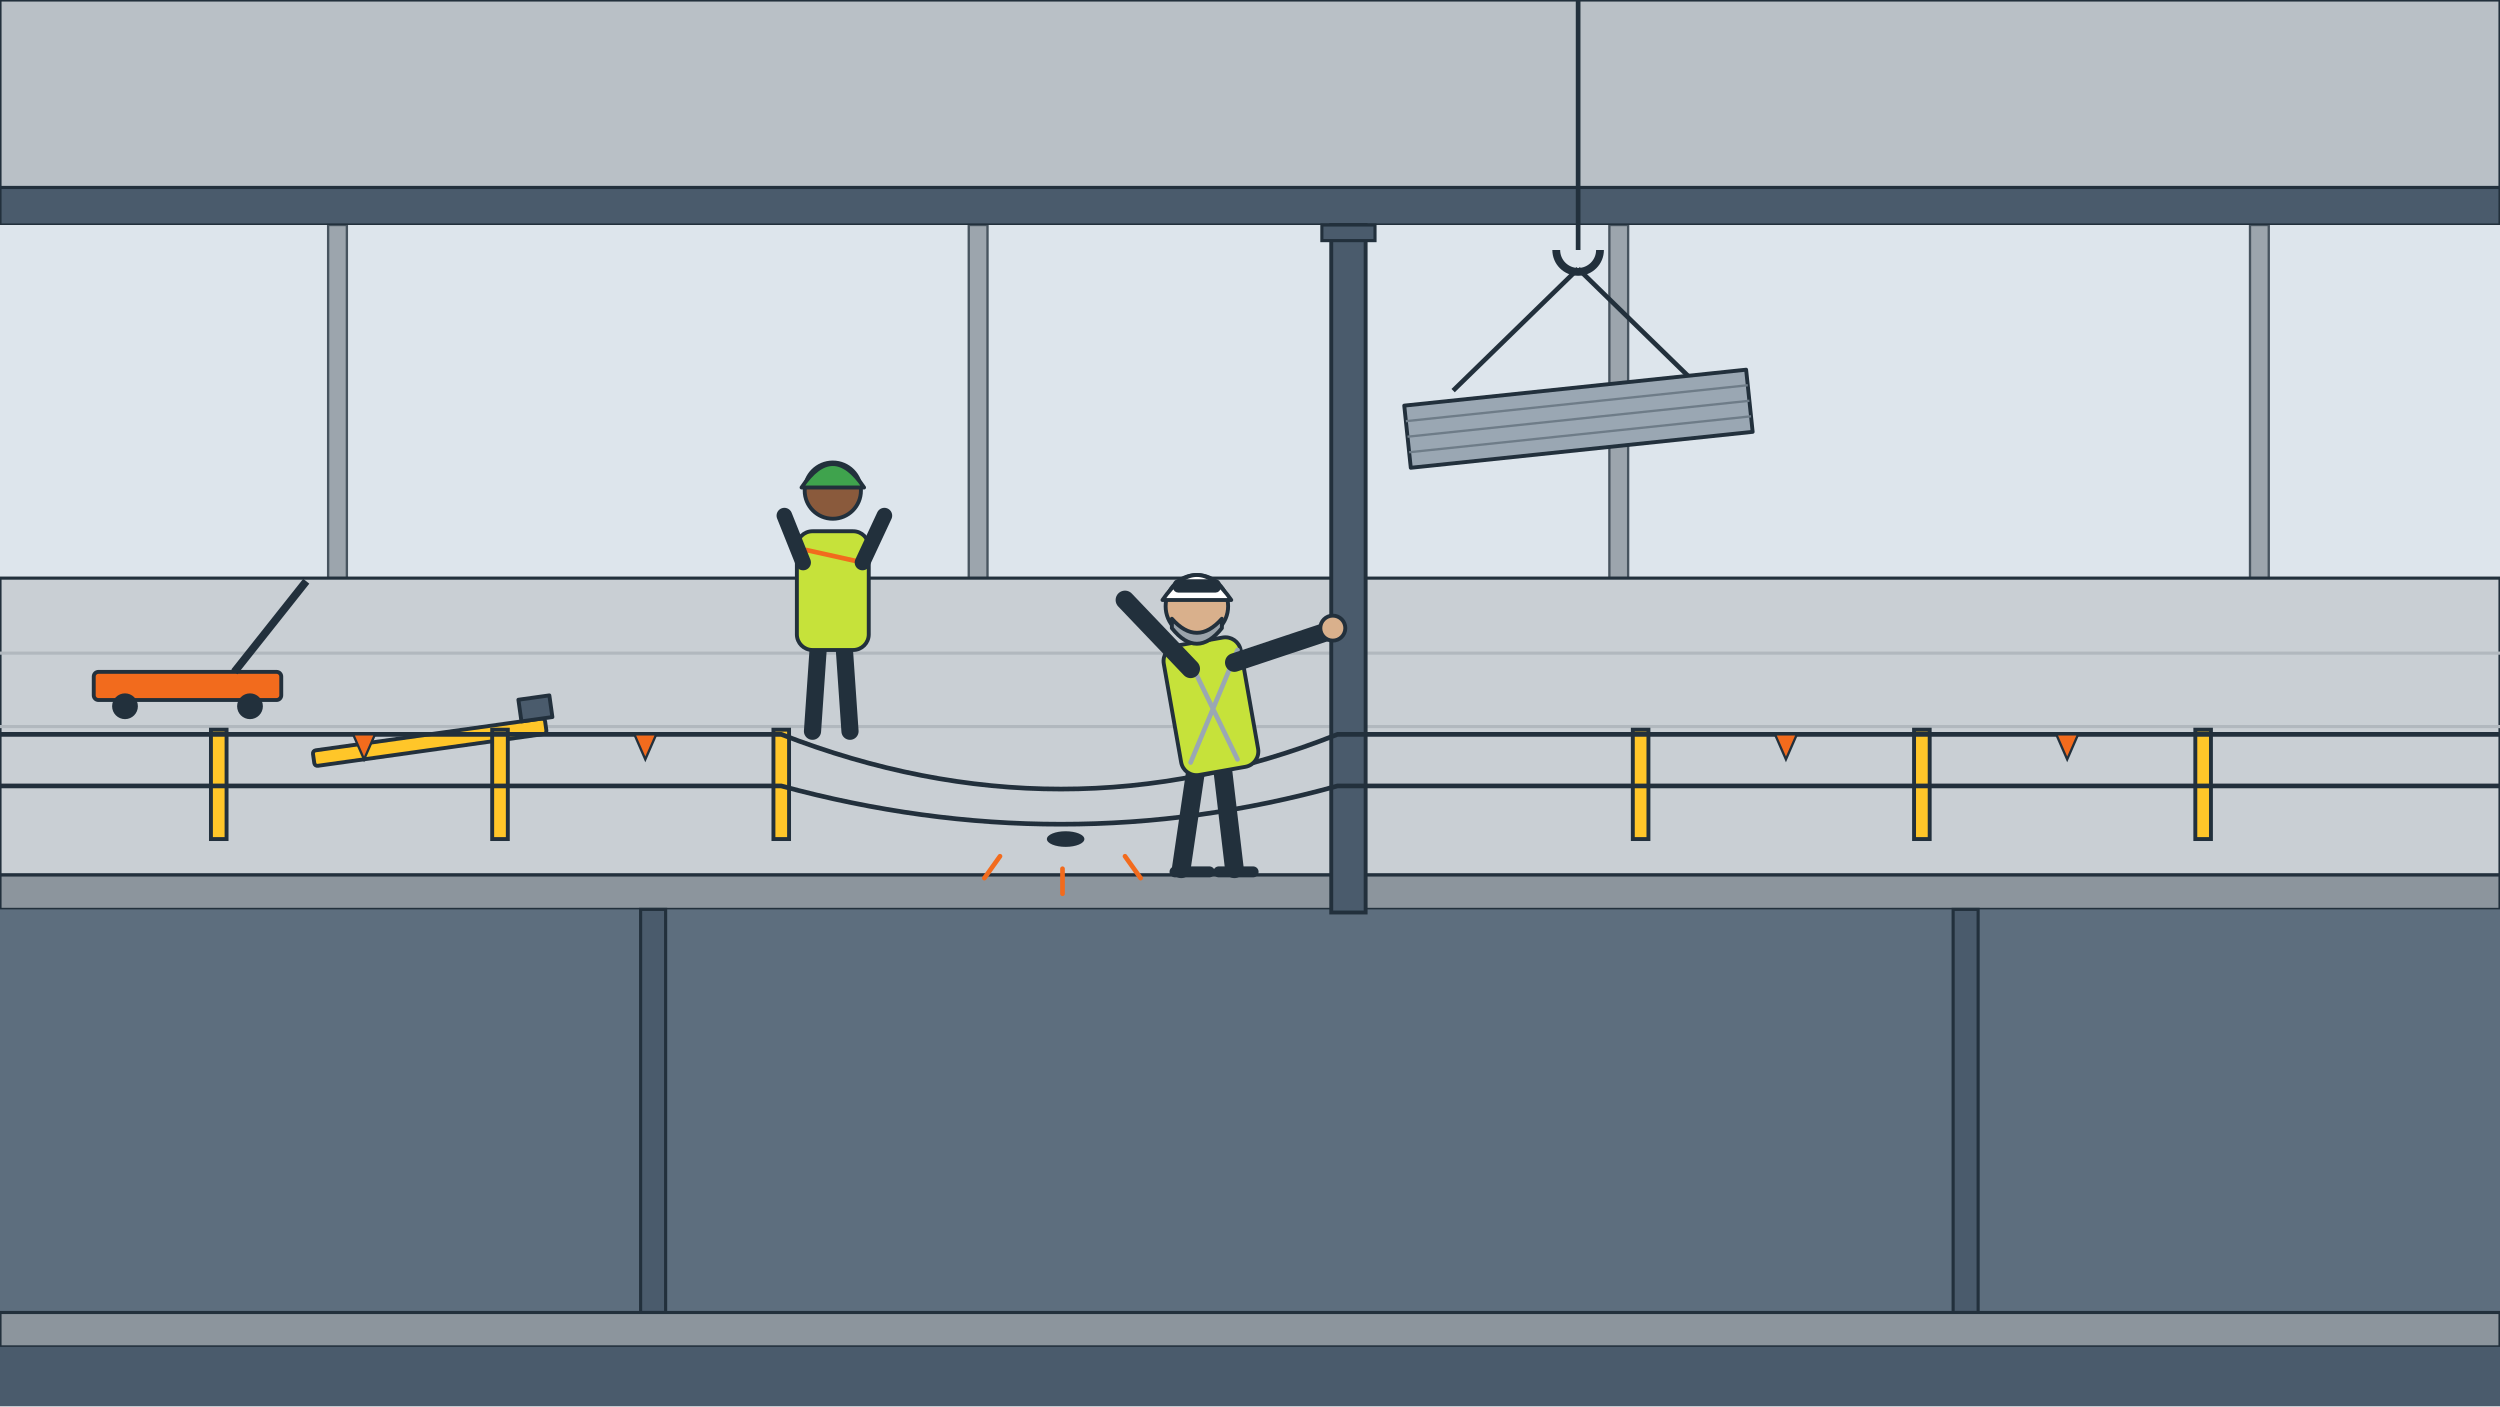
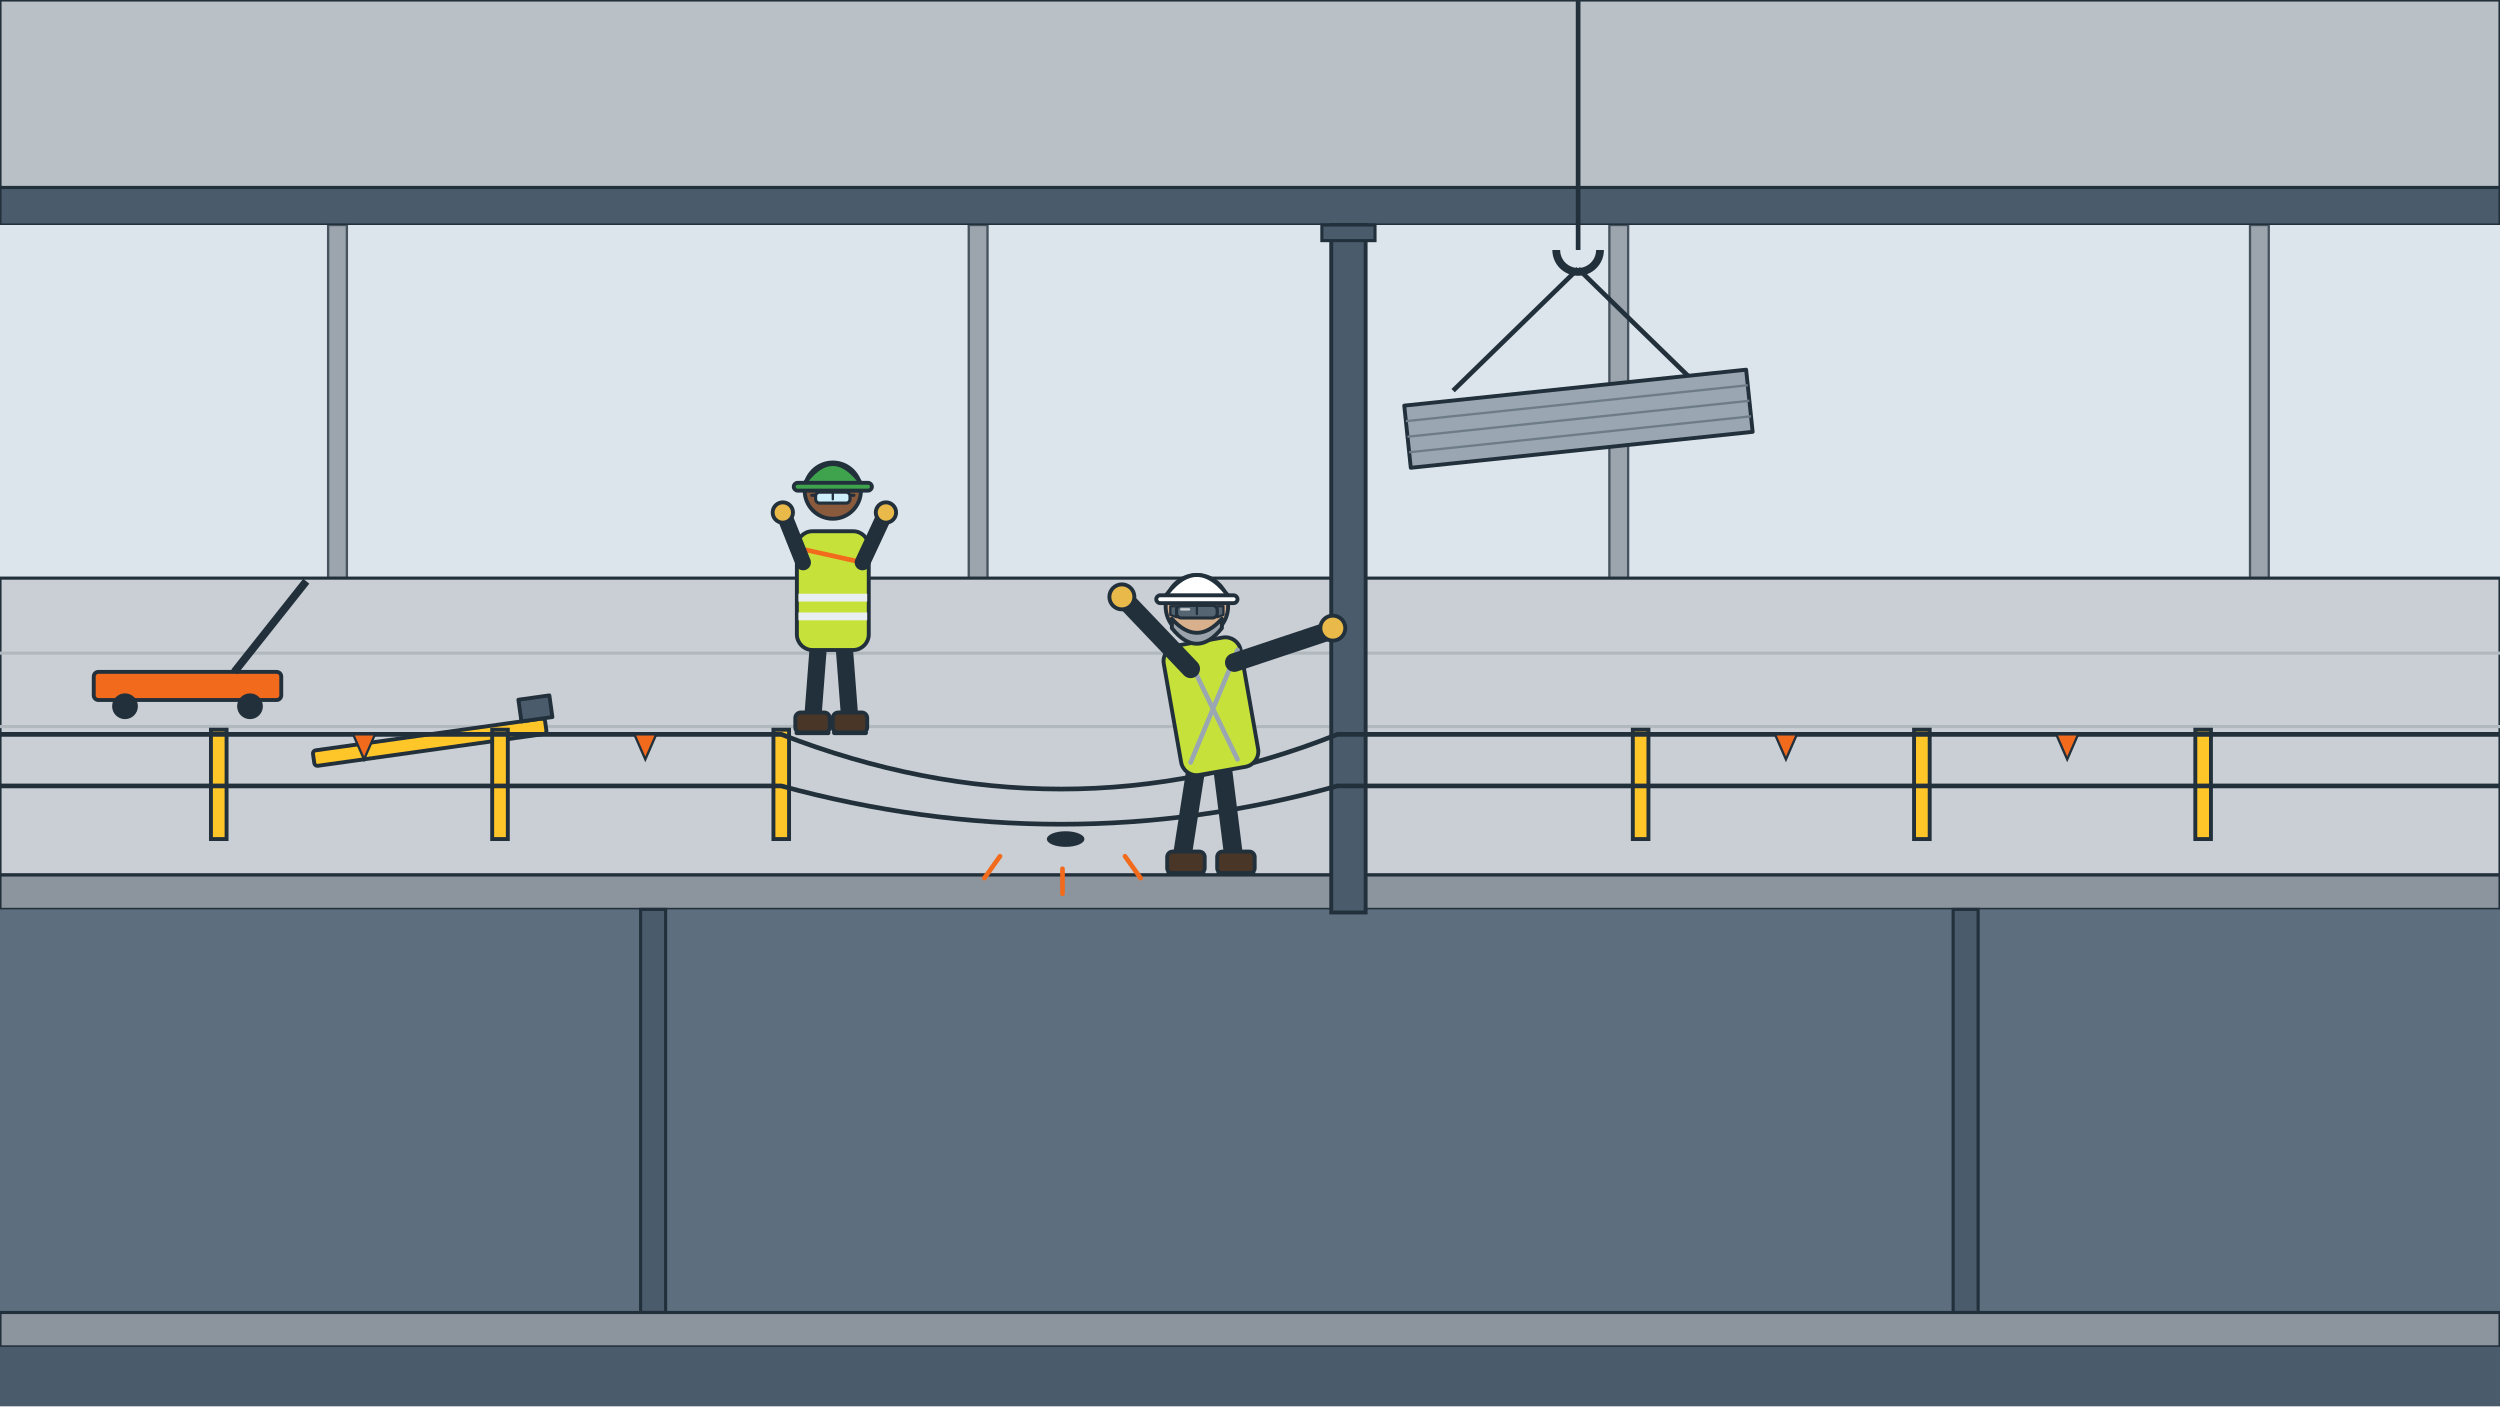
<svg xmlns="http://www.w3.org/2000/svg" viewBox="0 0 1600 900" role="img" aria-labelledby="t d">
  <defs>
    <linearGradient id="sky" x1="0" y1="0" x2="0" y2="1">
      <stop offset="0" stop-color="#CFE0EE" />
      <stop offset="1" stop-color="#E8F0F6" />
    </linearGradient>
  </defs>
  <rect width="1600" height="900" fill="url(#sky)" />
  <ellipse cx="1350" cy="70" rx="140" ry="24" fill="#FFFFFF" opacity=".7" />
  <rect x="0" y="0" width="1600" height="120" fill="#B9C0C6" stroke="#22303C" stroke-width="2" />
  <rect x="0" y="120" width="1600" height="24" fill="#4A5B6C" stroke="#22303C" stroke-width="2" />
  <polygon points="0,144 1600,144 1600,370 0,370" fill="#DDE5EC" />
  <g fill="#8C959D" stroke="#22303C" stroke-width="1.5" opacity=".8">
    <rect x="210" y="144" width="12" height="226" />
    <rect x="620" y="144" width="12" height="226" />
    <rect x="1030" y="144" width="12" height="226" />
    <rect x="1440" y="144" width="12" height="226" />
  </g>
  <polygon points="0,560 1600,560 1600,370 0,370" fill="#C9CFD4" stroke="#22303C" stroke-width="2" />
  <g stroke="#B1B8BE" stroke-width="2">
    <line x1="0" y1="465" x2="1600" y2="465" />
    <line x1="0" y1="418" x2="1600" y2="418" />
  </g>
  <rect x="0" y="560" width="1600" height="22" fill="#8C959D" stroke="#22303C" stroke-width="2" />
  <rect x="0" y="582" width="1600" height="258" fill="#5D6E7E" />
  <g fill="#4A5B6C" stroke="#22303C" stroke-width="2">
    <rect x="410" y="582" width="16" height="258" />
    <rect x="1250" y="582" width="16" height="258" />
  </g>
  <rect x="0" y="840" width="1600" height="22" fill="#8C959D" stroke="#22303C" stroke-width="2" />
  <rect x="0" y="862" width="1600" height="38" fill="#4A5B6C" />
  <rect x="852" y="144" width="22" height="440" fill="#4A5B6C" stroke="#22303C" stroke-width="2.5" />
  <rect x="846" y="144" width="34" height="10" fill="#4A5B6C" stroke="#22303C" stroke-width="2" />
  <g stroke="#22303C" stroke-width="2.5" stroke-linejoin="round">
    <rect x="60" y="430" width="120" height="18" rx="3" fill="#F26B1D" />
    <path d="M150 430 L196 372" stroke-width="5" />
    <circle cx="80" cy="452" r="7" fill="#22303C" />
    <circle cx="160" cy="452" r="7" fill="#22303C" />
    <rect x="200" y="470" width="150" height="10" rx="2" fill="#FFC629" transform="rotate(-8 275 475)" />
    <rect x="335" y="456" width="20" height="14" fill="#4A5B6C" transform="rotate(-8 275 475)" />
  </g>
  <ellipse cx="682" cy="537" rx="12" ry="5" fill="#22303C" />
  <g stroke="#22303C" stroke-width="2.5">
    <rect x="135" y="467" width="10" height="70" fill="#FFC629" />
    <rect x="315" y="467" width="10" height="70" fill="#FFC629" />
    <rect x="495" y="467" width="10" height="70" fill="#FFC629" />
    <rect x="1045" y="467" width="10" height="70" fill="#FFC629" />
    <rect x="1225" y="467" width="10" height="70" fill="#FFC629" />
    <rect x="1405" y="467" width="10" height="70" fill="#FFC629" />
  </g>
  <g fill="none" stroke="#22303C" stroke-width="3">
    <path d="M0 470 L500 470 Q680 540 856 470 L1600 470" />
    <path d="M0 503 L500 503 Q680 552 856 503 L1600 503" />
  </g>
  <g fill="#F26B1D" stroke="#22303C" stroke-width="1.5">
    <path d="M226 470 l14 0 l-7 16 z" />
    <path d="M406 470 l14 0 l-7 16 z" />
    <path d="M1136 470 l14 0 l-7 16 z" />
    <path d="M1316 470 l14 0 l-7 16 z" />
  </g>
  <g stroke="#F26B1D" stroke-width="3" stroke-linecap="round">
    <path d="M640 548 l-10 14" />
    <path d="M680 556 l0 16" />
    <path d="M720 548 l10 14" />
  </g>
  <g stroke="#22303C" stroke-width="2.5" stroke-linejoin="round">
    <line x1="1010" y1="0" x2="1010" y2="160" stroke-width="3" />
    <path d="M996 160 a14 14 0 1 0 28 0" fill="none" stroke-width="5" />
    <path d="M1010 172 L930 250 M1010 172 L1090 250" stroke-width="3" />
    <g transform="rotate(-6 1010 266)">
      <rect x="900" y="248" width="220" height="40" fill="#9AA7B3" />
      <path d="M900 258 h220 M900 268 h220 M900 278 h220" stroke="#6E7C88" stroke-width="1.5" />
    </g>
  </g>
  <g stroke="#22303C" stroke-width="2.5" stroke-linejoin="round" stroke-linecap="round">
-     <path d="M756 556 L766 488 M790 556 L782 488" stroke-width="12" fill="none" />
-     <path d="M752 558 h22 M780 558 h22" stroke-width="7" />
+     <path d="M756 552 L766 488 M790 552 L782 488" stroke-width="12" fill="none" />
+     <rect x="747" y="545" width="24" height="14" rx="3.5" fill="#4A3626" />
+     <path d="M748 559 h22" stroke-width="3" />
+     <rect x="779" y="545" width="24" height="14" rx="3.5" fill="#4A3626" />
+     <path d="M780 559 h22" stroke-width="3" />
    <rect x="750" y="410" width="50" height="84" rx="10" fill="#C6E23A" transform="rotate(-10 775 452)" />
    <path d="M760 420 L792 486 M792 416 L762 488" stroke="#9AA7B3" stroke-width="3" />
    <path d="M790 424 L850 404" stroke-width="12" fill="none" />
-     <circle cx="853" cy="402" r="8" fill="#D9B08C" />
+     <circle cx="853" cy="402" r="8" fill="#E9B949" />
    <path d="M762 428 L720 384" stroke-width="12" fill="none" />
+     <circle cx="718" cy="382" r="8" fill="#E9B949" />
    <circle cx="766" cy="388" r="20" fill="#D9B08C" />
    <path d="M750 396 Q766 414 782 396 L782 402 Q766 422 750 402 Z" fill="#9AA3AB" />
    <path d="M744 384 Q766 352 788 384 Z" fill="#FFFFFF" />
-     <rect x="752" y="372" width="28" height="6" rx="2" fill="#22303C" />
+     <rect x="740" y="381" width="52" height="5" rx="2.5" fill="#FFFFFF" />
+     <path d="M749 388 L753 388 L753 395 L749 393.5 Z M783 388 L779 388 L779 395 L783 393.5 Z" fill="#3F5A6E" fill-opacity=".85" stroke-width="1.5" />
+     <rect x="753" y="387.5" width="26" height="8" rx="3" fill="#3F5A6E" fill-opacity=".85" stroke-width="2" />
+     <path d="M766 388.5 v4.5" stroke-width="1.5" />
+     <path d="M756 390 h5" stroke="#FFFFFF" stroke-width="1.5" opacity=".7" />
  </g>
  <g stroke="#22303C" stroke-width="2.5" stroke-linejoin="round" stroke-linecap="round">
-     <path d="M520 468 L524 410 M544 468 L540 410" stroke-width="11" fill="none" />
+     <path d="M520 462 L524 410 M544 462 L540 410" stroke-width="11" fill="none" />
+     <rect x="509" y="456" width="22" height="13" rx="3.5" fill="#4A3626" />
+     <path d="M510 469 h20" stroke-width="3" />
+     <rect x="533" y="456" width="22" height="13" rx="3.5" fill="#4A3626" />
+     <path d="M534 469 h20" stroke-width="3" />
    <rect x="510" y="340" width="46" height="76" rx="10" fill="#C6E23A" />
+     <rect x="511" y="380" width="44" height="5" fill="#E9EEF0" stroke="none" />
+     <rect x="511" y="392" width="44" height="5" fill="#E9EEF0" stroke="none" />
    <path d="M516 352 L552 360" stroke="#F26B1D" stroke-width="3" />
    <path d="M514 360 L502 330 M552 360 L566 330" stroke-width="10" fill="none" />
+     <circle cx="501" cy="328" r="6.5" fill="#E9B949" />
+     <circle cx="567" cy="328" r="6.5" fill="#E9B949" />
    <circle cx="533" cy="314" r="18" fill="#8A5A3C" />
    <path d="M513 312 Q533 282 553 312 Z" fill="#3FA34D" />
+     <rect x="508" y="309" width="50" height="5" rx="2.5" fill="#3FA34D" />
+     <path d="M519.5 317 L523 317 M543 317 L546.5 317" stroke-width="2" />
+     <rect x="522" y="315" width="22" height="7" rx="2.5" fill="#CDEFFC" stroke-width="2" />
+     <path d="M533 315.5 v4" stroke-width="1.5" />
  </g>
</svg>
